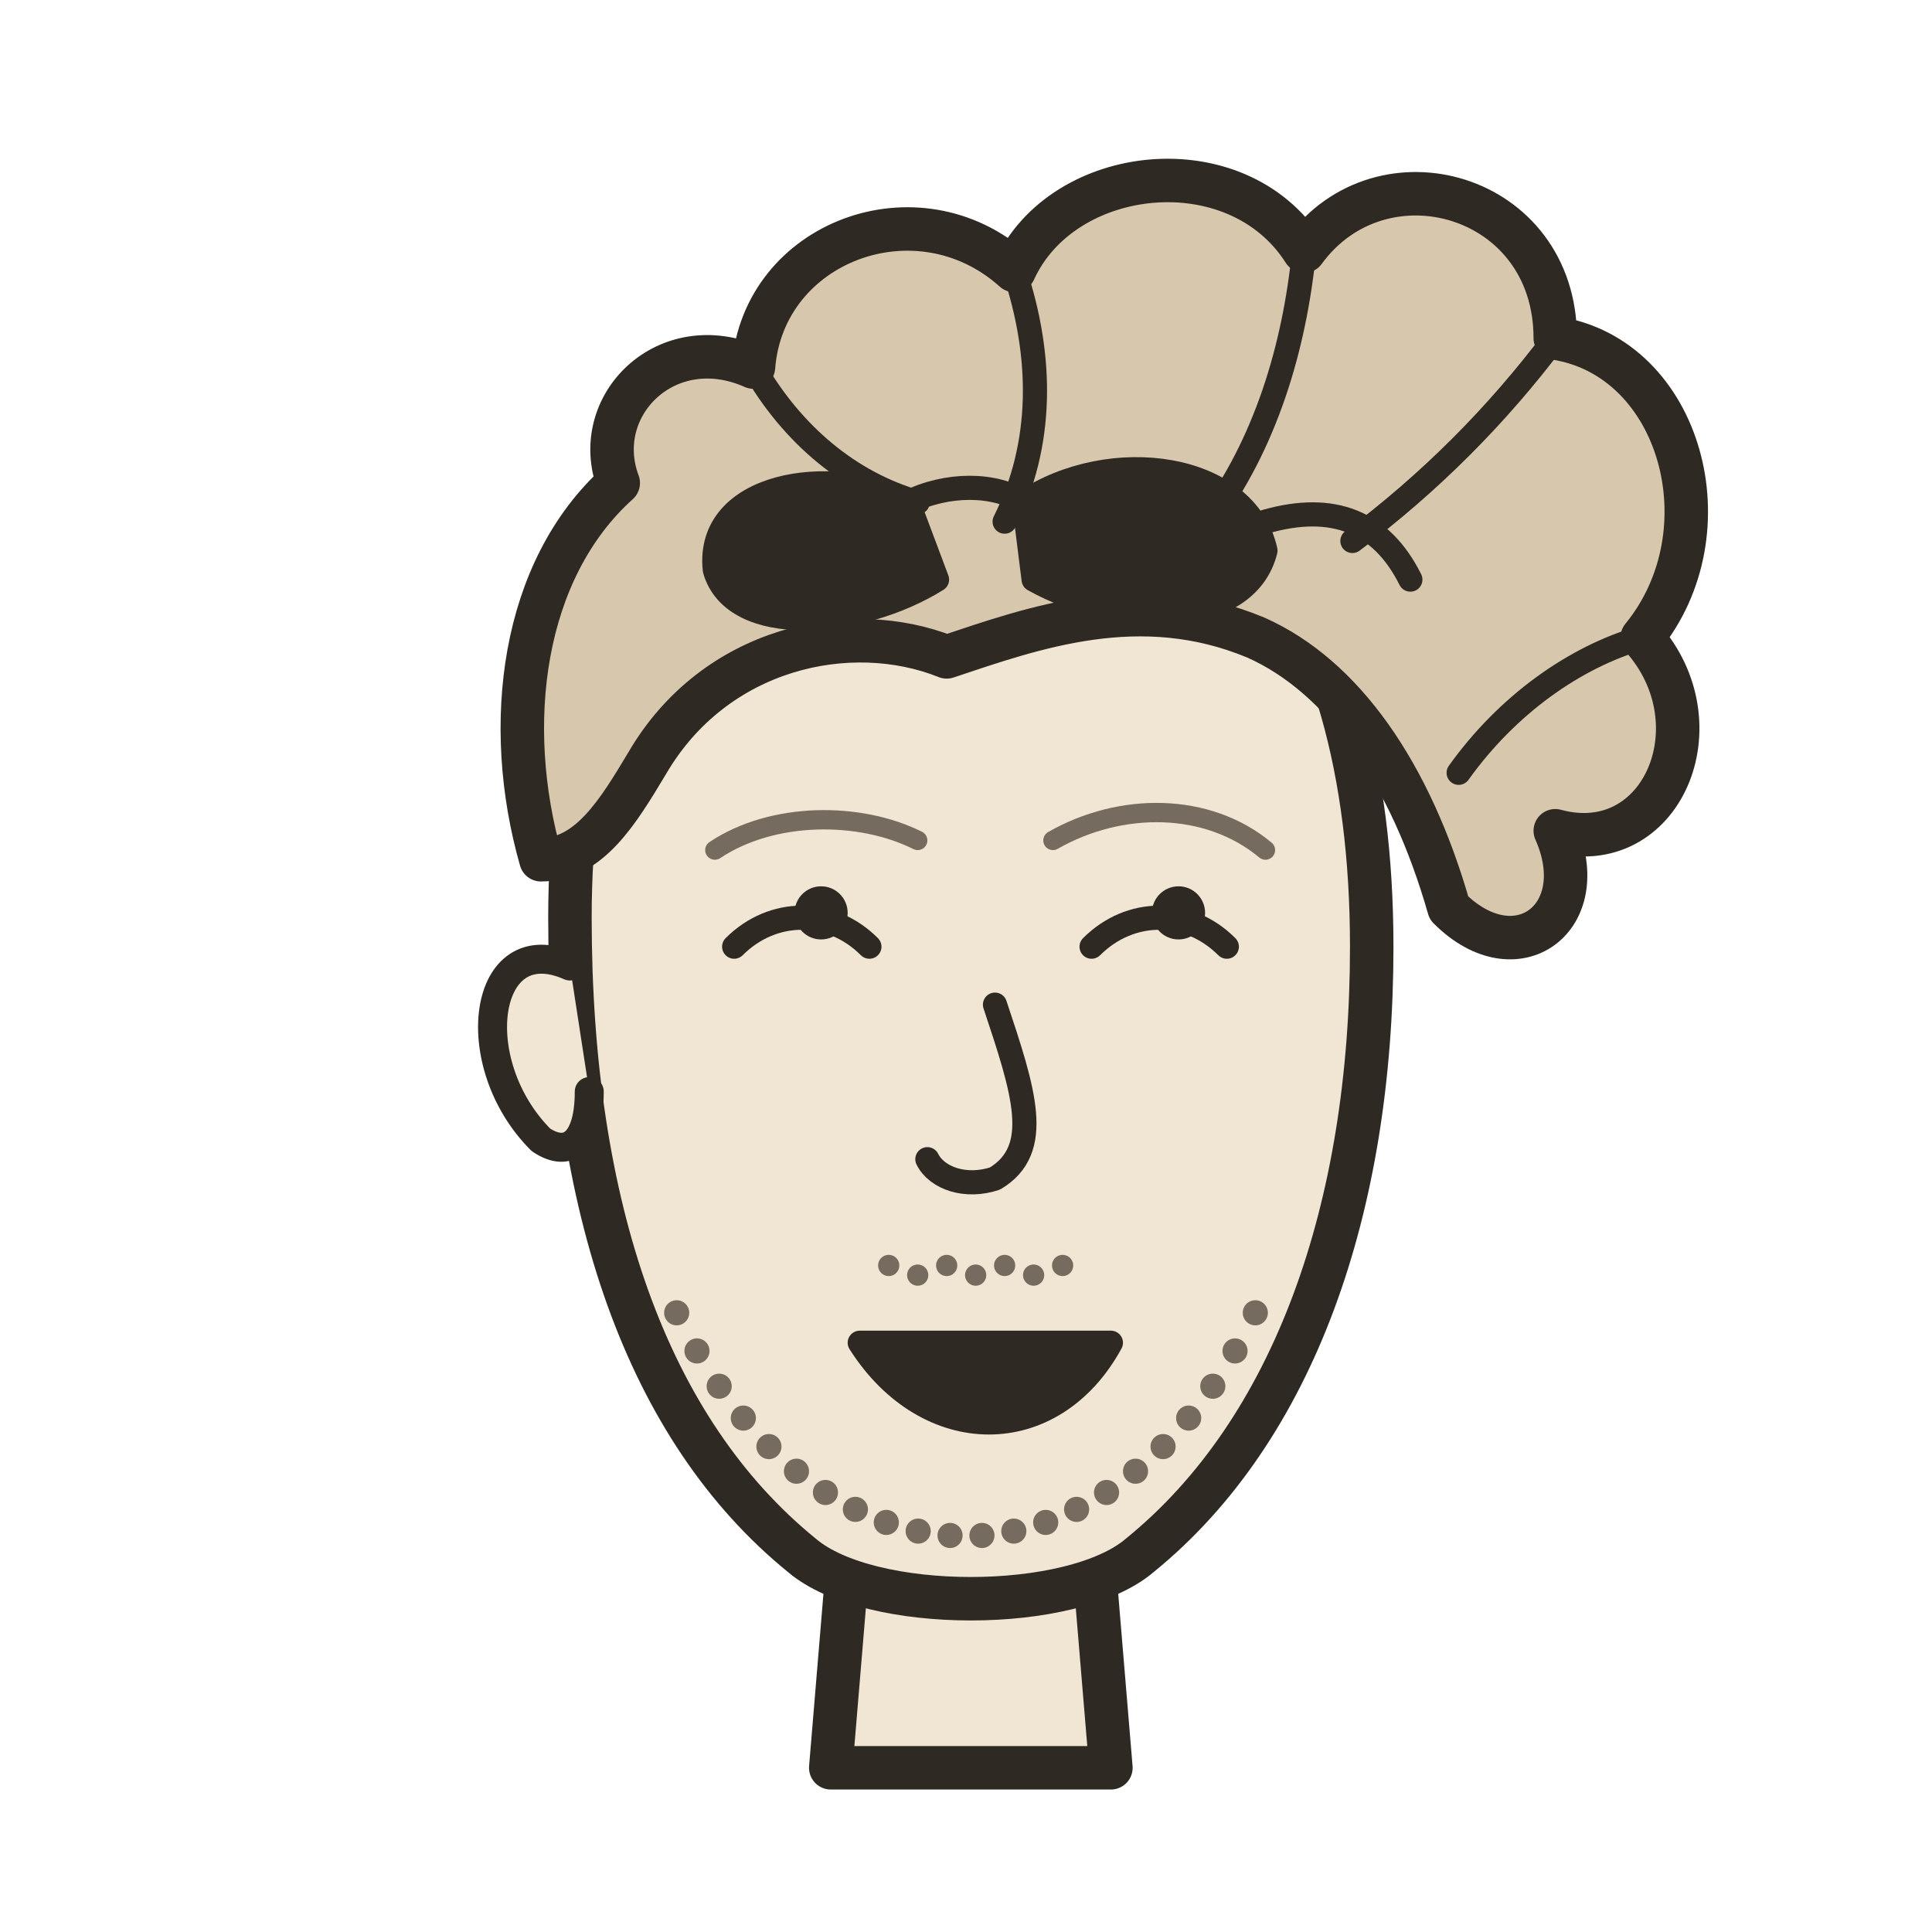
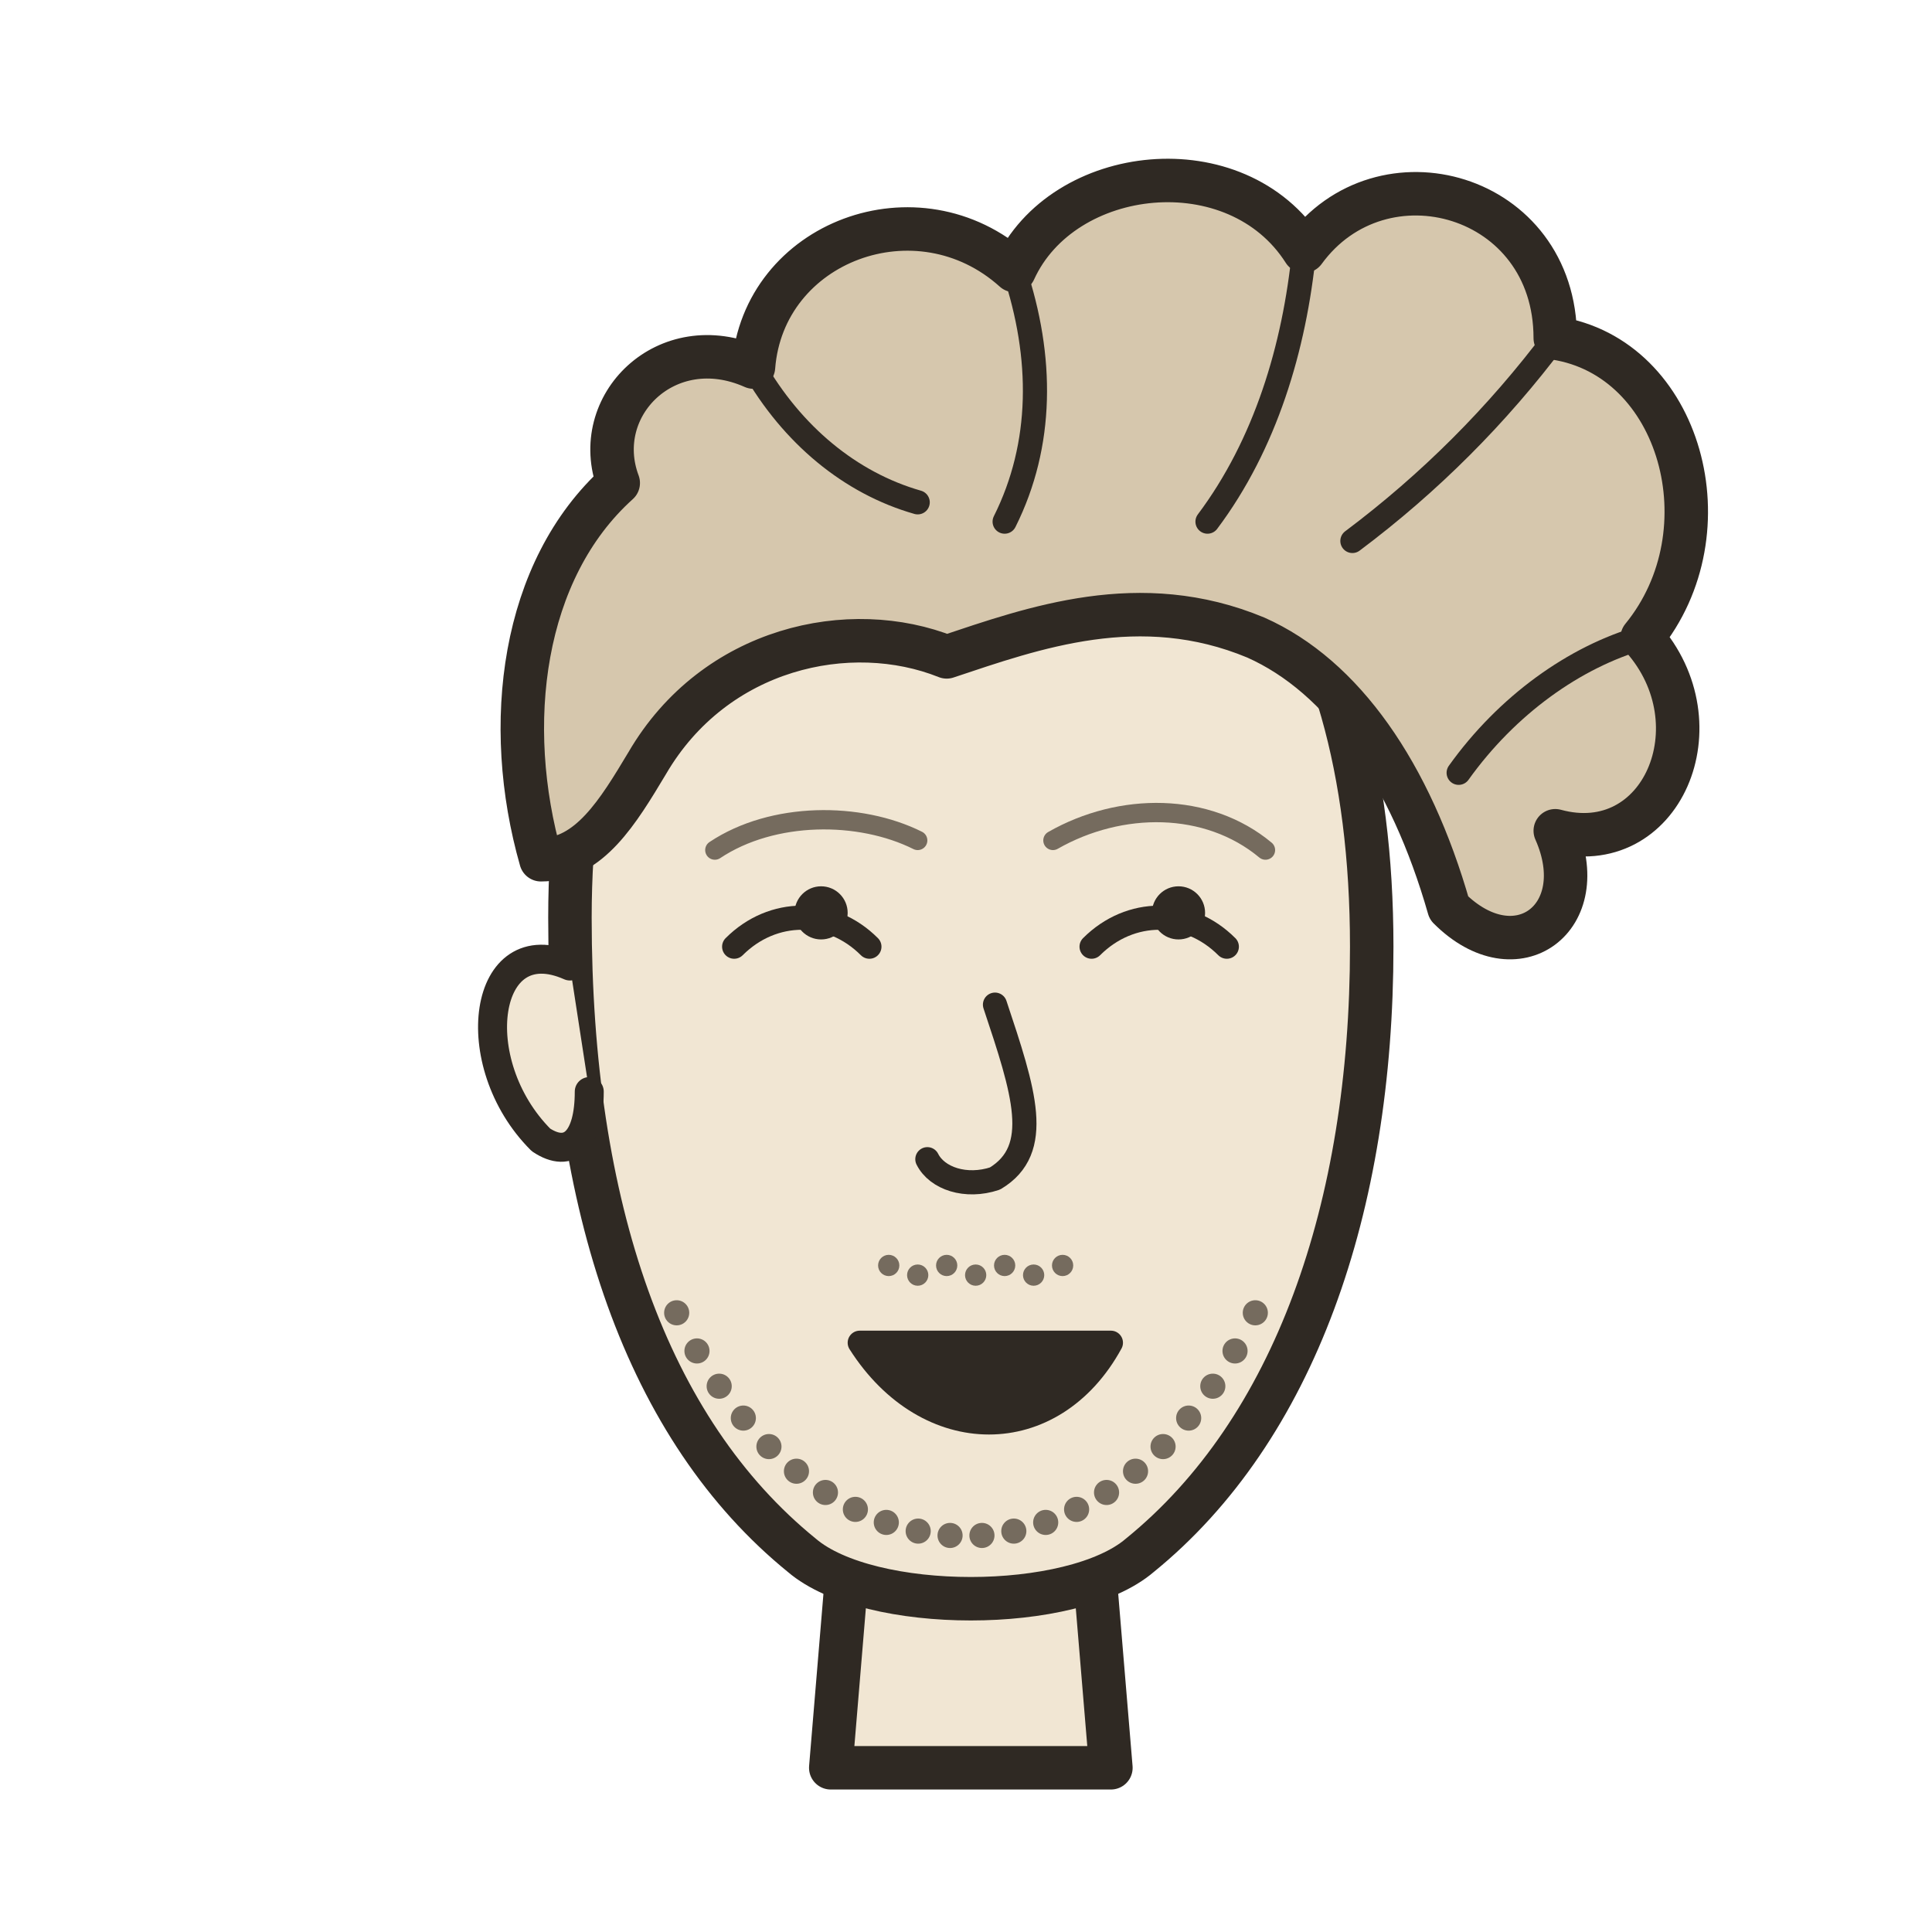
<svg xmlns="http://www.w3.org/2000/svg" width="400" height="400" viewBox="0 0 400 400">
  <path d="M 176 318 L 172 366 L 230 366 L 226 318 Z" fill="#f1e6d3" stroke="#2f2923" stroke-width="9" stroke-linecap="round" stroke-linejoin="round" />
  <path d="M 118 190 C 118 120, 152 84, 200 84 C 250 84, 284 122, 284 196 C 284 250, 268 296, 236 322 C 222 334, 180 334, 166 322 C 134 296, 118 250, 118 190 Z" fill="#f1e6d3" stroke="#2f2923" stroke-width="9" stroke-linecap="round" stroke-linejoin="round" />
  <path d="M 118 200 C 100 192, 96 220, 112 236 C 118 240, 122 236, 122 226" fill="#f1e6d3" stroke="#2f2923" stroke-width="6" stroke-linecap="round" stroke-linejoin="round" />
  <circle cx="259.9" cy="271.8" r="2.6" fill="#756b5e" stroke="none" stroke-width="0" />
  <circle cx="255.7" cy="279.7" r="2.6" fill="#756b5e" stroke="none" stroke-width="0" />
  <circle cx="251.1" cy="287.0" r="2.6" fill="#756b5e" stroke="none" stroke-width="0" />
  <circle cx="246.1" cy="293.6" r="2.6" fill="#756b5e" stroke="none" stroke-width="0" />
  <circle cx="240.8" cy="299.5" r="2.6" fill="#756b5e" stroke="none" stroke-width="0" />
  <circle cx="235.1" cy="304.6" r="2.6" fill="#756b5e" stroke="none" stroke-width="0" />
  <circle cx="229.1" cy="309.0" r="2.6" fill="#756b5e" stroke="none" stroke-width="0" />
  <circle cx="222.9" cy="312.5" r="2.6" fill="#756b5e" stroke="none" stroke-width="0" />
  <circle cx="216.5" cy="315.2" r="2.6" fill="#756b5e" stroke="none" stroke-width="0" />
  <circle cx="209.9" cy="317.0" r="2.6" fill="#756b5e" stroke="none" stroke-width="0" />
  <circle cx="203.3" cy="317.9" r="2.6" fill="#756b5e" stroke="none" stroke-width="0" />
  <circle cx="196.7" cy="317.9" r="2.6" fill="#756b5e" stroke="none" stroke-width="0" />
  <circle cx="190.1" cy="317.0" r="2.6" fill="#756b5e" stroke="none" stroke-width="0" />
  <circle cx="183.5" cy="315.2" r="2.6" fill="#756b5e" stroke="none" stroke-width="0" />
  <circle cx="177.1" cy="312.5" r="2.6" fill="#756b5e" stroke="none" stroke-width="0" />
  <circle cx="170.9" cy="309.0" r="2.6" fill="#756b5e" stroke="none" stroke-width="0" />
  <circle cx="164.9" cy="304.6" r="2.6" fill="#756b5e" stroke="none" stroke-width="0" />
  <circle cx="159.2" cy="299.5" r="2.6" fill="#756b5e" stroke="none" stroke-width="0" />
  <circle cx="153.9" cy="293.6" r="2.6" fill="#756b5e" stroke="none" stroke-width="0" />
  <circle cx="148.9" cy="287.0" r="2.6" fill="#756b5e" stroke="none" stroke-width="0" />
  <circle cx="144.3" cy="279.7" r="2.6" fill="#756b5e" stroke="none" stroke-width="0" />
  <circle cx="140.1" cy="271.8" r="2.6" fill="#756b5e" stroke="none" stroke-width="0" />
  <circle cx="184" cy="262" r="2.2" fill="#756b5e" stroke="none" stroke-width="0" />
  <circle cx="190" cy="264" r="2.2" fill="#756b5e" stroke="none" stroke-width="0" />
  <circle cx="196" cy="262" r="2.2" fill="#756b5e" stroke="none" stroke-width="0" />
  <circle cx="202" cy="264" r="2.2" fill="#756b5e" stroke="none" stroke-width="0" />
  <circle cx="208" cy="262" r="2.2" fill="#756b5e" stroke="none" stroke-width="0" />
  <circle cx="214" cy="264" r="2.2" fill="#756b5e" stroke="none" stroke-width="0" />
  <circle cx="220" cy="262" r="2.2" fill="#756b5e" stroke="none" stroke-width="0" />
  <path d="M 112 178 C 104 150, 108 118, 128 100 C 122 84, 138 68, 156 76 C 158 50, 190 38, 210 56 C 220 34, 256 30, 270 52 C 286 30, 322 40, 322 70 C 348 74, 358 110, 340 132 C 356 150, 344 178, 322 172 C 330 190, 314 202, 300 188 C 292 160, 278 140, 260 132 C 236 122, 214 130, 196 136 C 176 128, 148 134, 134 158 C 128 168, 122 178, 112 178 Z" fill="#d6c7ad" stroke="#2f2923" stroke-width="9" stroke-linecap="round" stroke-linejoin="round" />
  <path d="M 156 76 C 164 90, 176 100, 190 104" fill="none" stroke="#2f2923" stroke-width="5" stroke-linecap="round" stroke-linejoin="round" />
  <path d="M 210 56 C 216 74, 216 92, 208 108" fill="none" stroke="#2f2923" stroke-width="5" stroke-linecap="round" stroke-linejoin="round" />
  <path d="M 270 52 C 268 72, 262 92, 250 108" fill="none" stroke="#2f2923" stroke-width="5" stroke-linecap="round" stroke-linejoin="round" />
  <path d="M 322 70 C 310 86, 296 100, 280 112" fill="none" stroke="#2f2923" stroke-width="5" stroke-linecap="round" stroke-linejoin="round" />
  <path d="M 340 132 C 326 136, 312 146, 302 160" fill="none" stroke="#2f2923" stroke-width="5" stroke-linecap="round" stroke-linejoin="round" />
-   <path d="M 148 118 C 146 100, 172 96, 188 104 L 194 120 C 178 130, 152 132, 148 118 Z" fill="#2f2923" stroke="#2f2923" stroke-width="5" stroke-linecap="round" stroke-linejoin="round" />
-   <path d="M 212 104 C 230 92, 258 96, 262 114 C 258 130, 232 130, 214 120 Z" fill="#2f2923" stroke="#2f2923" stroke-width="5" stroke-linecap="round" stroke-linejoin="round" />
-   <path d="M 188 104 C 196 100, 206 100, 212 104" fill="none" stroke="#2f2923" stroke-width="5" stroke-linecap="round" stroke-linejoin="round" />
-   <path d="M 262 108 C 276 104, 286 108, 292 120" fill="none" stroke="#2f2923" stroke-width="5" stroke-linecap="round" stroke-linejoin="round" />
  <path d="M 148 176 C 160 168, 178 168, 190 174" fill="none" stroke="#756b5e" stroke-width="4" stroke-linecap="round" stroke-linejoin="round" />
  <path d="M 218 174 C 232 166, 250 166, 262 176" fill="none" stroke="#756b5e" stroke-width="4" stroke-linecap="round" stroke-linejoin="round" />
  <path d="M 152 196 C 160 188, 172 188, 180 196" fill="none" stroke="#2f2923" stroke-width="5" stroke-linecap="round" stroke-linejoin="round" />
  <circle cx="170" cy="189" r="5.5" fill="#2f2923" stroke="none" stroke-width="0" />
  <path d="M 226 196 C 234 188, 246 188, 254 196" fill="none" stroke="#2f2923" stroke-width="5" stroke-linecap="round" stroke-linejoin="round" />
  <circle cx="244" cy="189" r="5.5" fill="#2f2923" stroke="none" stroke-width="0" />
  <path d="M 206 208 C 212 226, 216 238, 206 244 C 200 246, 194 244, 192 240" fill="none" stroke="#2f2923" stroke-width="5" stroke-linecap="round" stroke-linejoin="round" />
  <path d="M 178 278 C 192 300, 218 300, 230 278 Z" fill="#2f2923" stroke="#2f2923" stroke-width="5" stroke-linecap="round" stroke-linejoin="round" />
</svg>
